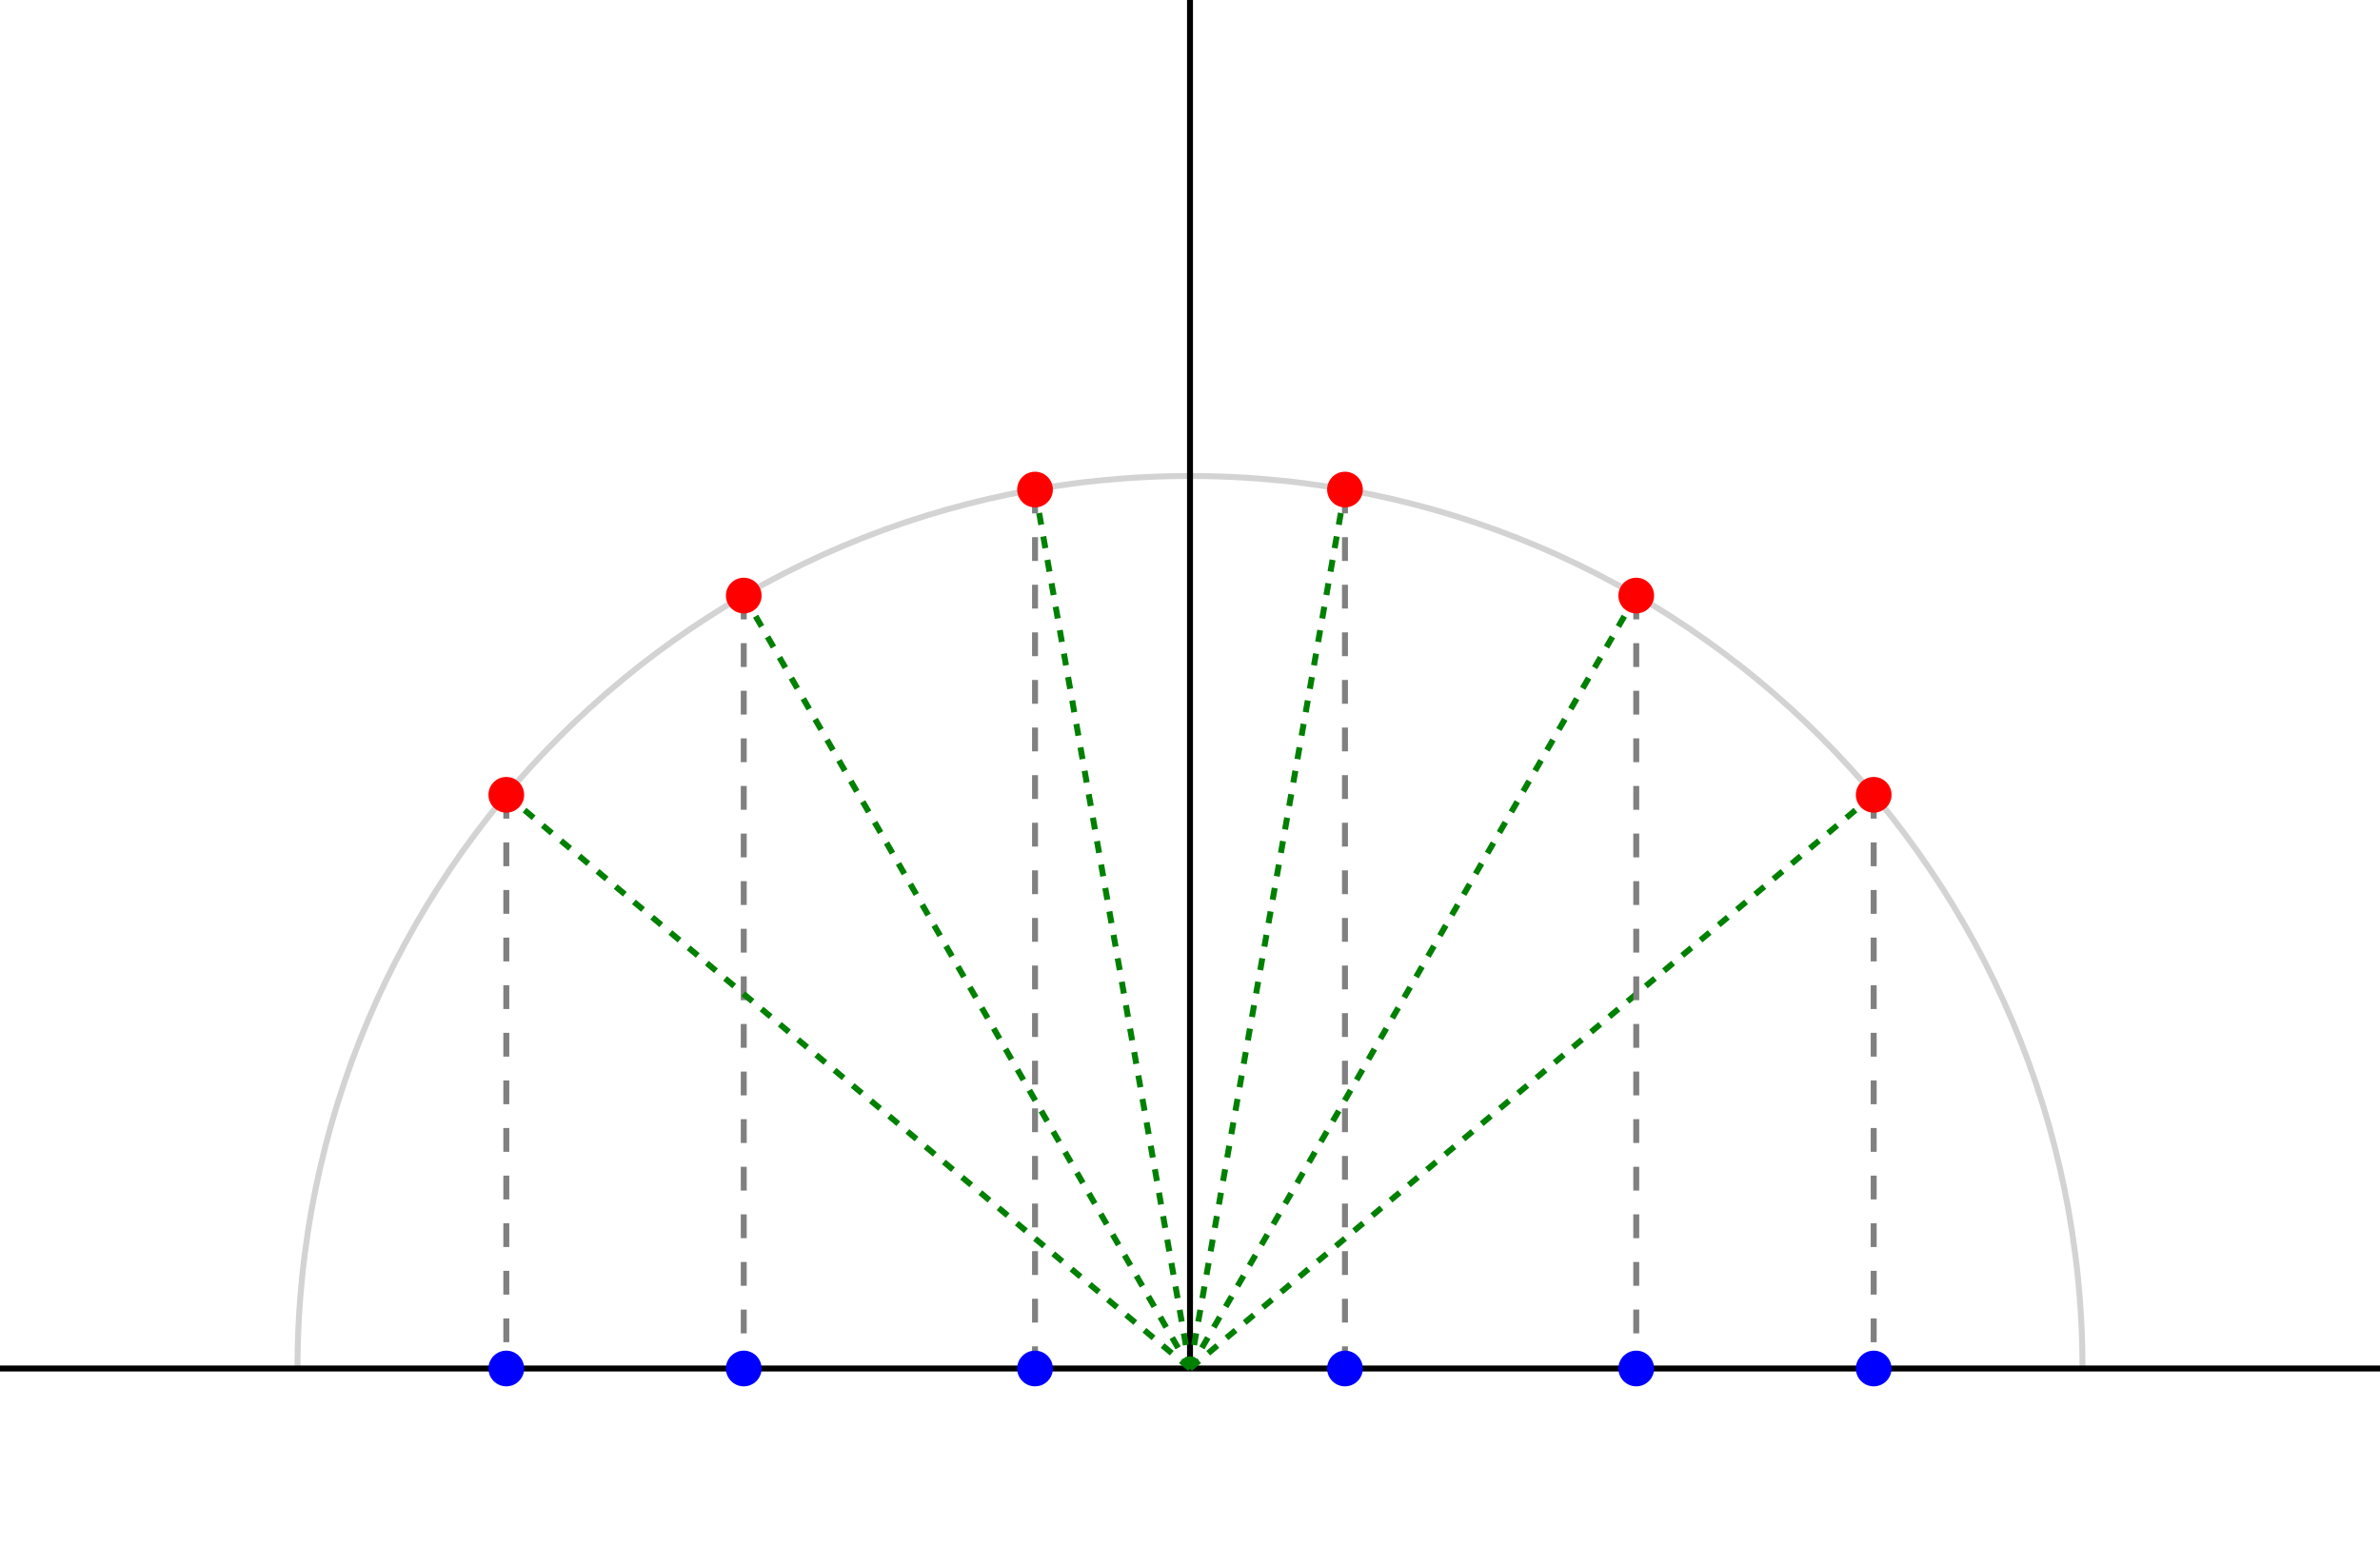
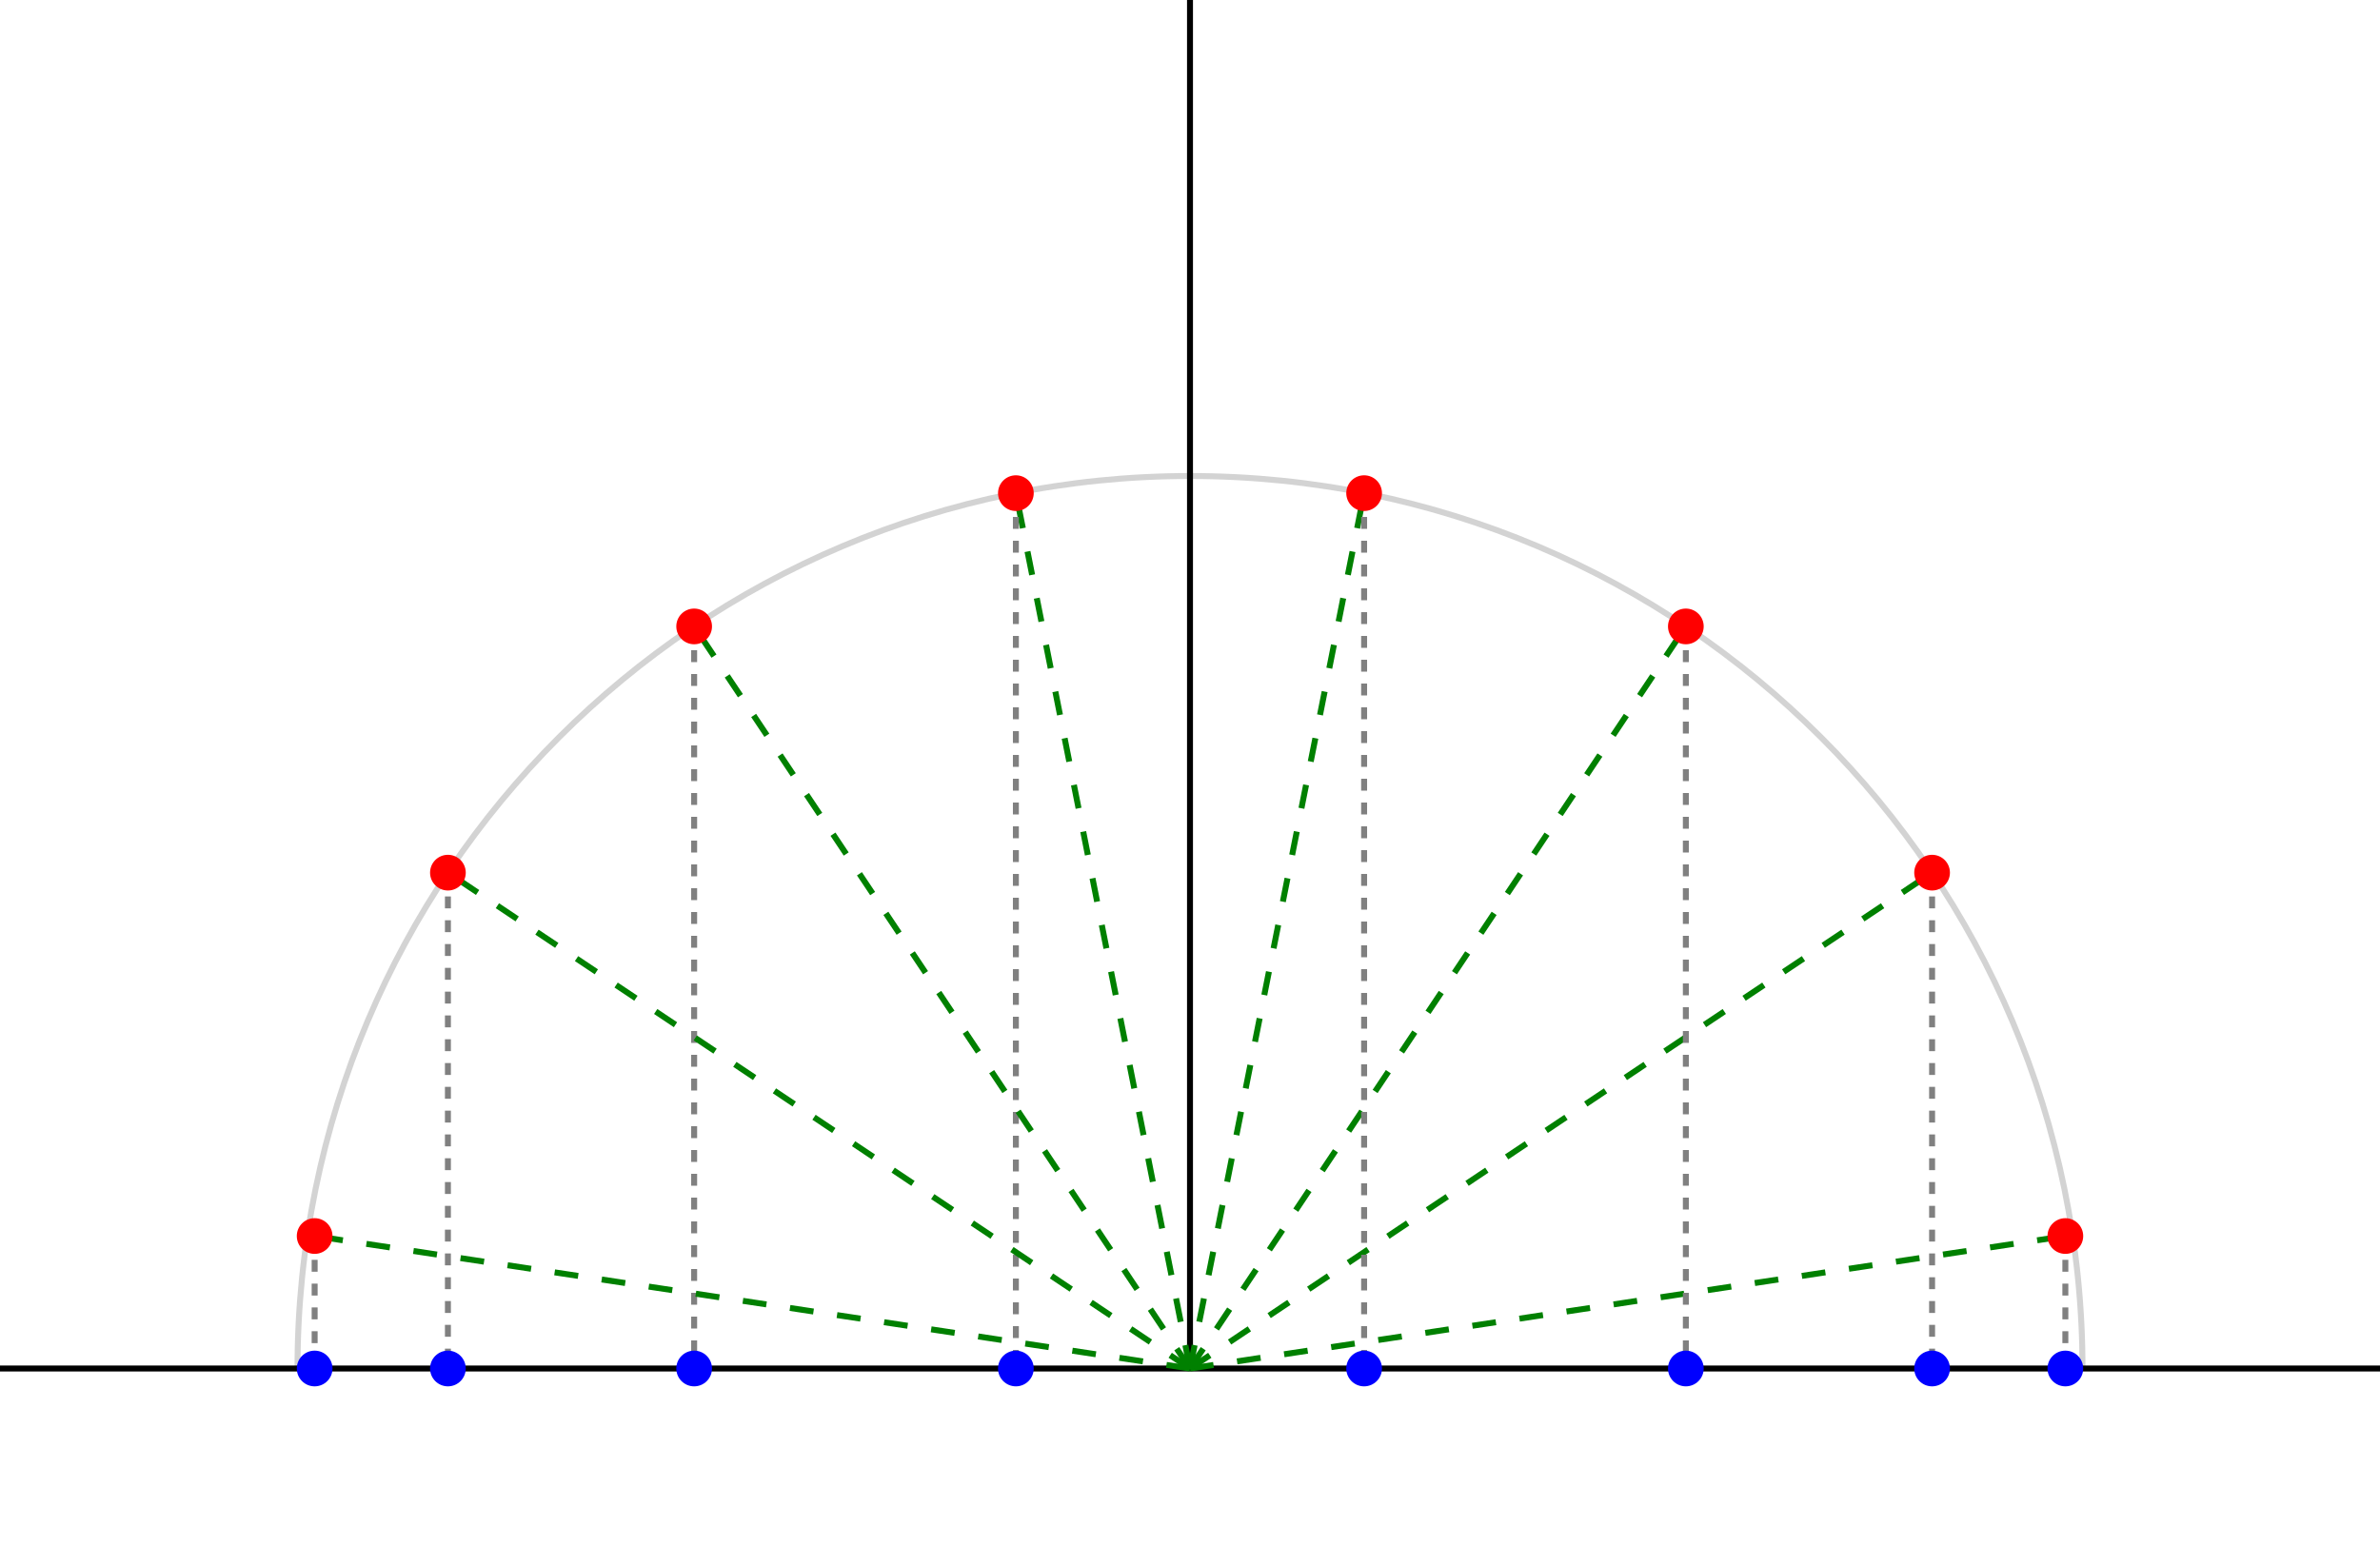
- <svg xmlns="http://www.w3.org/2000/svg" width="400" height="260" viewBox="0 0 400 260">
+ <svg xmlns="http://www.w3.org/2000/svg" viewBox="0 0 400 260">
  <path d="M 50 230 A 150 150 0 0 1 350 230" fill="none" stroke="lightgray" />
  <line x1="0" y1="230" x2="400" y2="230" stroke="black" stroke-width="1" />
  <line x1="200" y1="0" x2="200" y2="230" stroke="black" stroke-width="1" />
-   <line x1="200" y1="230" x2="314.907" y2="133.582" stroke="green" stroke-dasharray="2" stroke-width="1" />
-   <line x1="314.907" y1="133.582" x2="314.907" y2="230" stroke="gray" stroke-dasharray="4" stroke-width="1" />
-   <circle cx="314.907" cy="133.582" r="3" fill="red" />
-   <line x1="200" y1="230" x2="275.0" y2="100.096" stroke="green" stroke-dasharray="2" stroke-width="1" />
-   <line x1="275.0" y1="100.096" x2="275.0" y2="230" stroke="gray" stroke-dasharray="4" stroke-width="1" />
-   <circle cx="275.0" cy="100.096" r="3" fill="red" />
-   <line x1="200" y1="230" x2="226.047" y2="82.279" stroke="green" stroke-dasharray="2" stroke-width="1" />
-   <line x1="226.047" y1="82.279" x2="226.047" y2="230" stroke="gray" stroke-dasharray="4" stroke-width="1" />
-   <circle cx="226.047" cy="82.279" r="3" fill="red" />
-   <line x1="200" y1="230" x2="173.953" y2="82.279" stroke="green" stroke-dasharray="2" stroke-width="1" />
-   <line x1="173.953" y1="82.279" x2="173.953" y2="230" stroke="gray" stroke-dasharray="4" stroke-width="1" />
-   <circle cx="173.953" cy="82.279" r="3" fill="red" />
-   <line x1="200" y1="230" x2="125" y2="100.096" stroke="green" stroke-dasharray="2" stroke-width="1" />
-   <line x1="125" y1="100.096" x2="125" y2="230" stroke="gray" stroke-dasharray="4" stroke-width="1" />
-   <circle cx="125" cy="100.096" r="3" fill="red" />
-   <line x1="200" y1="230" x2="85.093" y2="133.582" stroke="green" stroke-dasharray="2" stroke-width="1" />
-   <line x1="85.093" y1="133.582" x2="85.093" y2="230" stroke="gray" stroke-dasharray="4" stroke-width="1" />
-   <circle cx="85.093" cy="133.582" r="3" fill="red" />
-   <circle cx="314.907" cy="230" r="3" fill="blue" />
-   <circle cx="275.0" cy="230" r="3" fill="blue" />
-   <circle cx="226.047" cy="230" r="3" fill="blue" />
-   <circle cx="173.953" cy="230" r="3" fill="blue" />
-   <circle cx="125" cy="230" r="3" fill="blue" />
-   <circle cx="85.093" cy="230" r="3" fill="blue" />
+   <line x1="200" y1="230" x2="347.118" y2="207.736" stroke="green" stroke-dasharray="4" />
+   <line x1="347.118" y1="207.736" x2="347.118" y2="230" stroke="gray" stroke-dasharray="2" />
+   <circle cx="347.118" cy="207.736" r="3" fill="red" />
+   <circle cx="347.118" cy="230" r="3" fill="blue" />
+   <line x1="200" y1="230" x2="324.72" y2="146.664" stroke="green" stroke-dasharray="4" />
+   <line x1="324.72" y1="146.664" x2="324.72" y2="230" stroke="gray" stroke-dasharray="2" />
+   <circle cx="324.72" cy="146.664" r="3" fill="red" />
+   <circle cx="324.72" cy="230" r="3" fill="blue" />
+   <line x1="200" y1="230" x2="283.336" y2="105.28" stroke="green" stroke-dasharray="4" />
+   <line x1="283.336" y1="105.28" x2="283.336" y2="230" stroke="gray" stroke-dasharray="2" />
+   <circle cx="283.336" cy="105.28" r="3" fill="red" />
+   <circle cx="283.336" cy="230" r="3" fill="blue" />
+   <line x1="200" y1="230" x2="229.264" y2="82.882" stroke="green" stroke-dasharray="4" />
+   <line x1="229.264" y1="82.882" x2="229.264" y2="230" stroke="gray" stroke-dasharray="2" />
+   <circle cx="229.264" cy="82.882" r="3" fill="red" />
+   <circle cx="229.264" cy="230" r="3" fill="blue" />
+   <line x1="200" y1="230" x2="170.736" y2="82.882" stroke="green" stroke-dasharray="4" />
+   <line x1="170.736" y1="82.882" x2="170.736" y2="230" stroke="gray" stroke-dasharray="2" />
+   <circle cx="170.736" cy="82.882" r="3" fill="red" />
+   <circle cx="170.736" cy="230" r="3" fill="blue" />
+   <line x1="200" y1="230" x2="116.664" y2="105.28" stroke="green" stroke-dasharray="4" />
+   <line x1="116.664" y1="105.28" x2="116.664" y2="230" stroke="gray" stroke-dasharray="2" />
+   <circle cx="116.664" cy="105.28" r="3" fill="red" />
+   <circle cx="116.664" cy="230" r="3" fill="blue" />
+   <line x1="200" y1="230" x2="75.28" y2="146.664" stroke="green" stroke-dasharray="4" />
+   <line x1="75.28" y1="146.664" x2="75.28" y2="230" stroke="gray" stroke-dasharray="2" />
+   <circle cx="75.28" cy="146.664" r="3" fill="red" />
+   <circle cx="75.28" cy="230" r="3" fill="blue" />
+   <line x1="200" y1="230" x2="52.882" y2="207.736" stroke="green" stroke-dasharray="4" />
+   <line x1="52.882" y1="207.736" x2="52.882" y2="230" stroke="gray" stroke-dasharray="2" />
+   <circle cx="52.882" cy="207.736" r="3" fill="red" />
+   <circle cx="52.882" cy="230" r="3" fill="blue" />
</svg>
